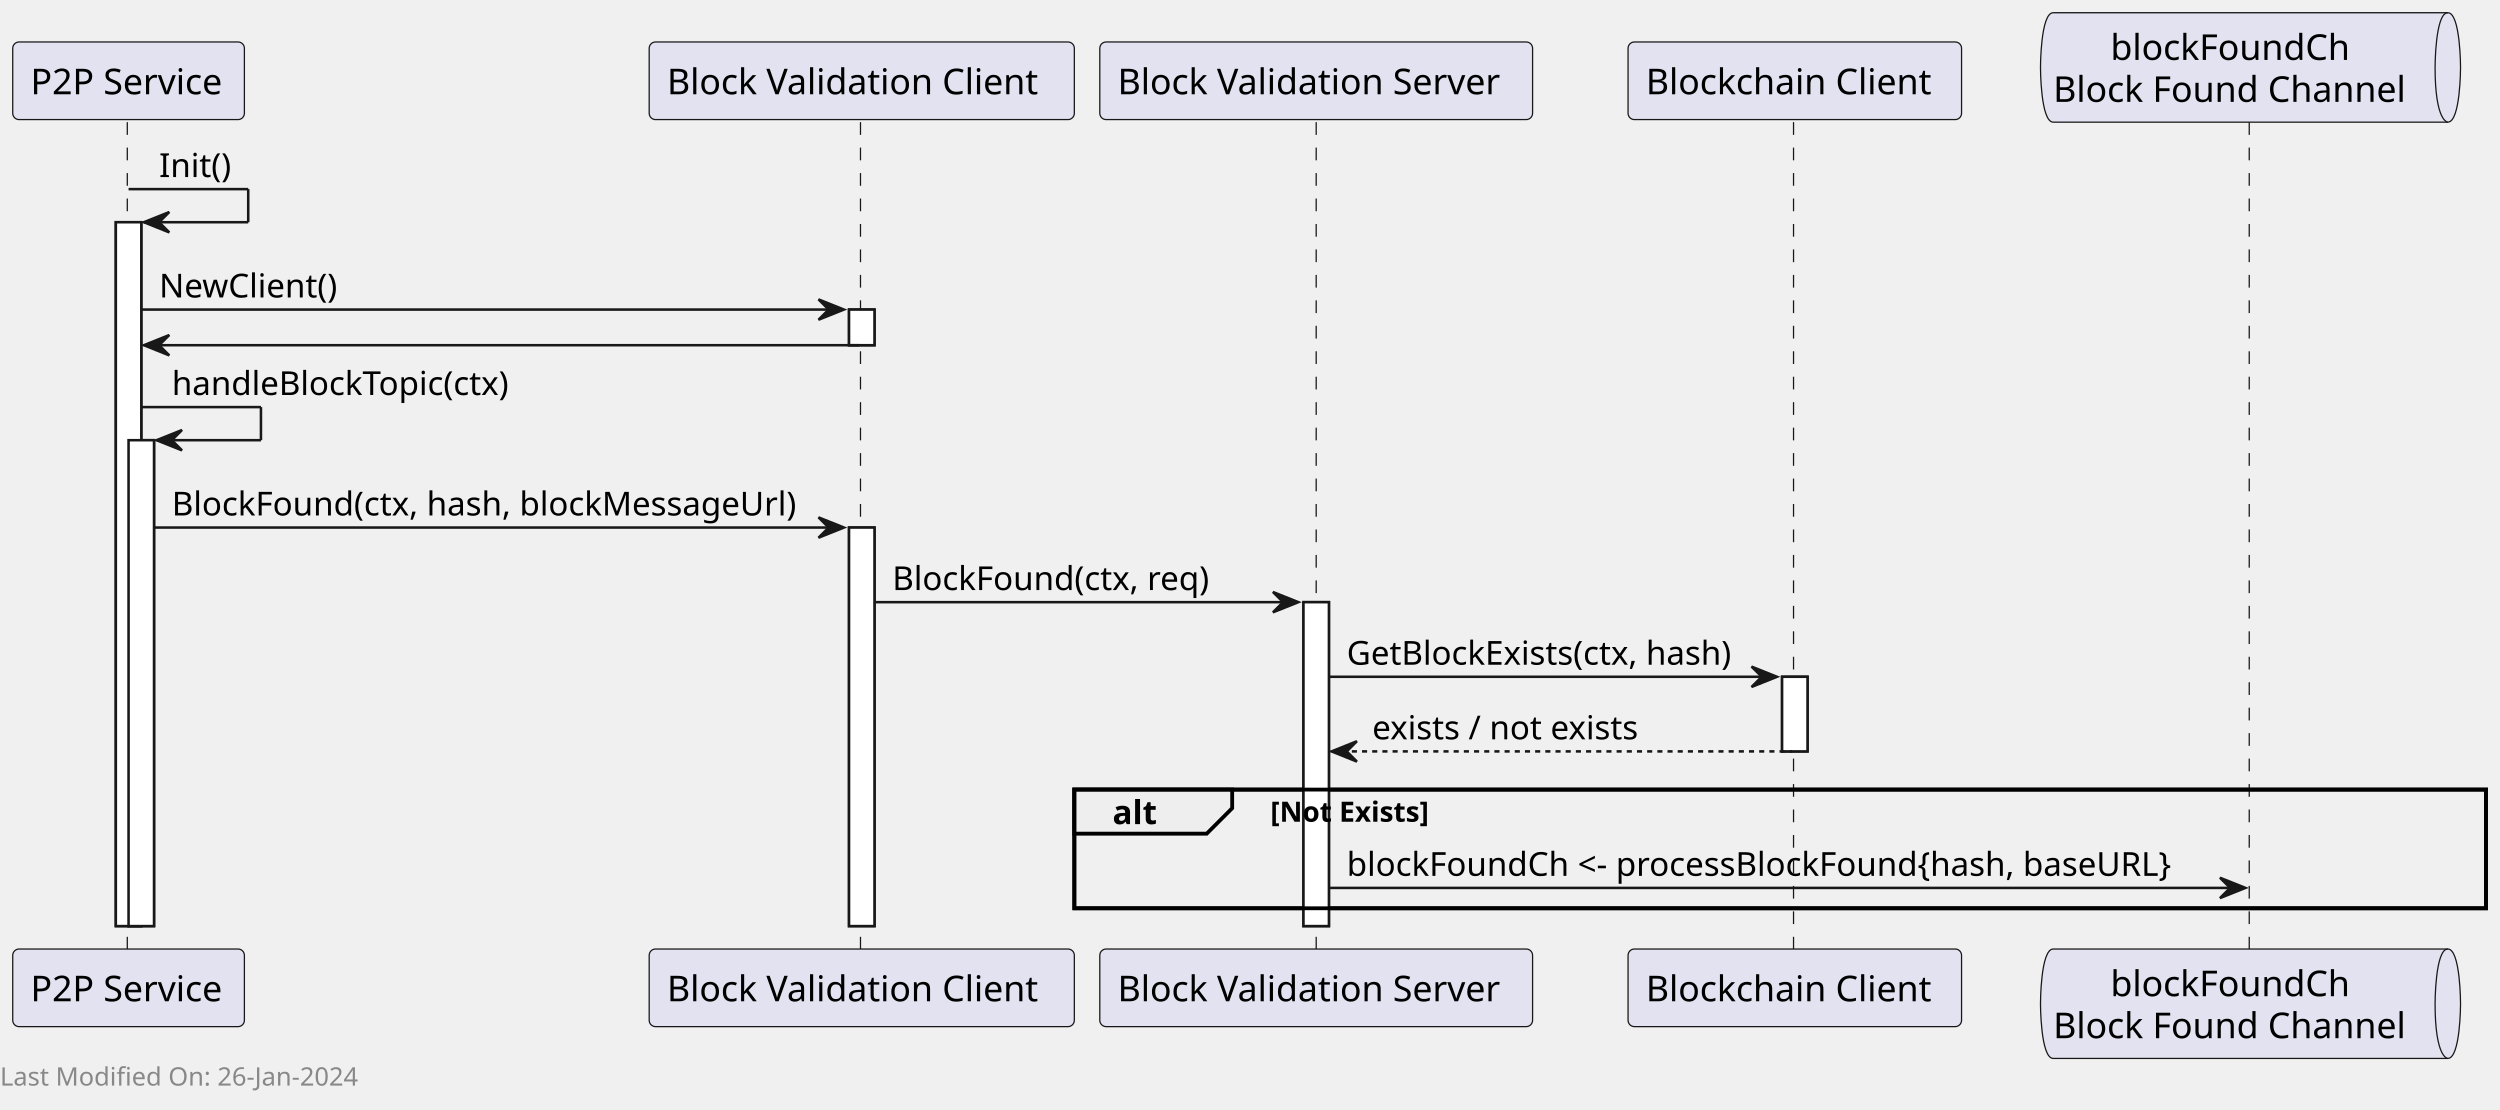
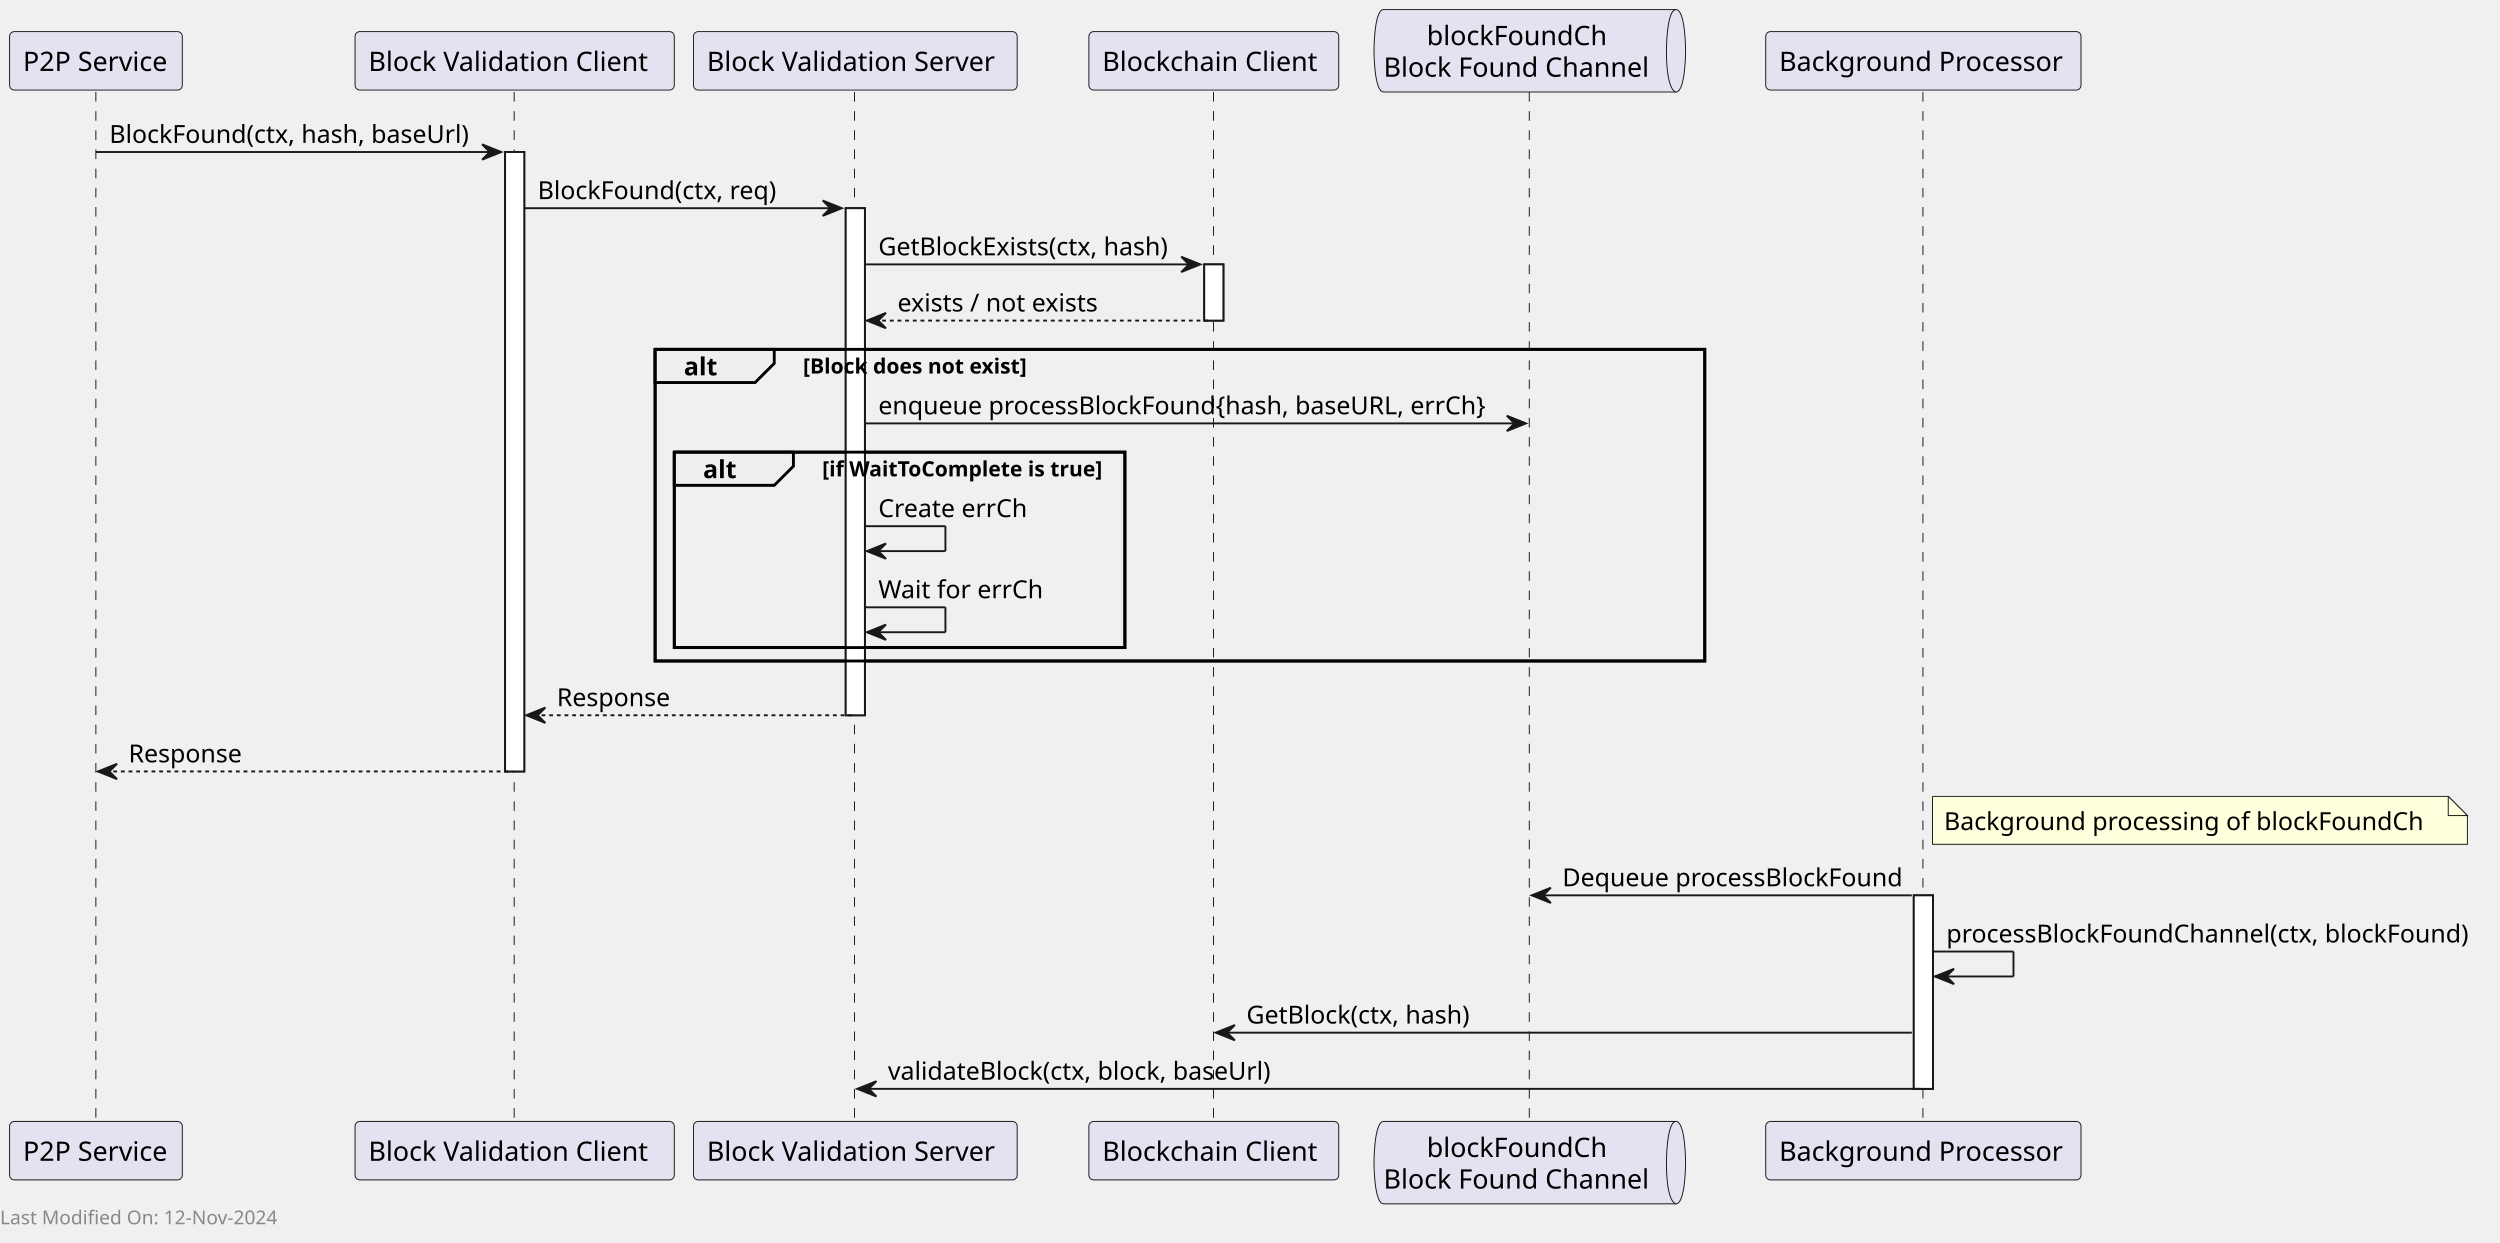
- <svg xmlns="http://www.w3.org/2000/svg" contentStyleType="text/css" height="436" preserveAspectRatio="none" viewBox="0 0 982 436" width="982" zoomAndPan="magnify">
-   <g fill="#fff" stroke="#181818">
-     <path d="m45.5 87.287h10v276.484h-10z" />
-     <path d="m50.5 172.908h10v190.863h-10z" />
-     <path d="m333.5 121.598h10v14h-10z" />
-     <path d="m333.5 207.219h10v156.553h-10z" />
-     <path d="m512 236.529h10v127.242h-10z" />
-     <path d="m700 265.84h10v29.311h-10z" />
+ <svg xmlns="http://www.w3.org/2000/svg" contentStyleType="text/css" height="648px" preserveAspectRatio="none" style="width:1304px;height:648px;background:#FFFFFF;" version="1.1" viewBox="0 0 1304 648" width="1304px" zoomAndPan="magnify">
+   <defs />
+   <g>
+     <rect fill="#FFFFFF" height="323.106" style="stroke:#181818;stroke-width:1.0;" width="10" x="263.455" y="79.287" />
+     <rect fill="#FFFFFF" height="264.484" style="stroke:#181818;stroke-width:1.0;" width="10" x="441.134" y="108.598" />
+     <rect fill="#FFFFFF" height="29.311" style="stroke:#181818;stroke-width:1.0;" width="10" x="628.121" y="137.908" />
+     <rect fill="#FFFFFF" height="100.932" style="stroke:#181818;stroke-width:1.0;" width="10" x="998.227" y="467.014" />
+     <rect fill="none" height="162.553" style="stroke:#000000;stroke-width:1.5;" width="547.496" x="341.71" y="182.219" />
+     <rect fill="none" height="101.932" style="stroke:#000000;stroke-width:1.5;" width="235.032" x="351.71" y="235.84" />
+     <line style="stroke:#181818;stroke-width:0.5;stroke-dasharray:5.0,5.0;" x1="50" x2="50" y1="47.977" y2="585.945" />
+     <line style="stroke:#181818;stroke-width:0.5;stroke-dasharray:5.0,5.0;" x1="268.2" x2="268.2" y1="47.977" y2="585.945" />
+     <line style="stroke:#181818;stroke-width:0.5;stroke-dasharray:5.0,5.0;" x1="445.71" x2="445.71" y1="47.977" y2="585.945" />
+     <line style="stroke:#181818;stroke-width:0.5;stroke-dasharray:5.0,5.0;" x1="632.964" x2="632.964" y1="47.977" y2="585.945" />
+     <line style="stroke:#181818;stroke-width:0.5;stroke-dasharray:5.0,5.0;" x1="797.669" x2="797.669" y1="47.977" y2="585.945" />
+     <line style="stroke:#181818;stroke-width:0.5;stroke-dasharray:5.0,5.0;" x1="1003" x2="1003" y1="47.977" y2="585.945" />
+     <rect fill="#E2E2F0" height="30.488" rx="2.5" ry="2.5" style="stroke:#181818;stroke-width:0.5;" width="90.091" x="5" y="16.488" />
+     <text fill="#000000" font-family="sans-serif" font-size="14" lengthAdjust="spacing" textLength="76.091" x="12" y="37.023">P2P Service</text>
+     <rect fill="#E2E2F0" height="30.488" rx="2.5" ry="2.5" style="stroke:#181818;stroke-width:0.5;" width="90.091" x="5" y="584.945" />
+     <text fill="#000000" font-family="sans-serif" font-size="14" lengthAdjust="spacing" textLength="76.091" x="12" y="605.481">P2P Service</text>
+     <rect fill="#E2E2F0" height="30.488" rx="2.5" ry="2.5" style="stroke:#181818;stroke-width:0.5;" width="166.51" x="185.2" y="16.488" />
+     <text fill="#000000" font-family="sans-serif" font-size="14" lengthAdjust="spacing" textLength="152.51" x="192.2" y="37.023">Block Validation Client</text>
+     <rect fill="#E2E2F0" height="30.488" rx="2.5" ry="2.5" style="stroke:#181818;stroke-width:0.5;" width="166.51" x="185.2" y="584.945" />
+     <text fill="#000000" font-family="sans-serif" font-size="14" lengthAdjust="spacing" textLength="152.51" x="192.2" y="605.481">Block Validation Client</text>
+     <rect fill="#E2E2F0" height="30.488" rx="2.5" ry="2.5" style="stroke:#181818;stroke-width:0.5;" width="168.848" x="361.71" y="16.488" />
+     <text fill="#000000" font-family="sans-serif" font-size="14" lengthAdjust="spacing" textLength="154.848" x="368.71" y="37.023">Block Validation Server</text>
+     <rect fill="#E2E2F0" height="30.488" rx="2.5" ry="2.5" style="stroke:#181818;stroke-width:0.5;" width="168.848" x="361.71" y="584.945" />
+     <text fill="#000000" font-family="sans-serif" font-size="14" lengthAdjust="spacing" textLength="154.848" x="368.71" y="605.481">Block Validation Server</text>
+     <rect fill="#E2E2F0" height="30.488" rx="2.5" ry="2.5" style="stroke:#181818;stroke-width:0.5;" width="130.314" x="567.964" y="16.488" />
+     <text fill="#000000" font-family="sans-serif" font-size="14" lengthAdjust="spacing" textLength="116.314" x="574.964" y="37.023">Blockchain Client</text>
+     <rect fill="#E2E2F0" height="30.488" rx="2.5" ry="2.5" style="stroke:#181818;stroke-width:0.5;" width="130.314" x="567.964" y="584.945" />
+     <text fill="#000000" font-family="sans-serif" font-size="14" lengthAdjust="spacing" textLength="116.314" x="574.964" y="605.481">Blockchain Client</text>
+     <path d="M721.669,5 L874.206,5 C879.206,5 879.206,26.488 879.206,26.488 C879.206,26.488 879.206,47.977 874.206,47.977 L721.669,47.977 C716.669,47.977 716.669,26.488 716.669,26.488 C716.669,26.488 716.669,5 721.669,5 " fill="#E2E2F0" style="stroke:#181818;stroke-width:0.5;" />
+     <path d="M874.206,5 C869.206,5 869.206,26.488 869.206,26.488 C869.206,47.977 874.206,47.977 874.206,47.977 " fill="none" style="stroke:#181818;stroke-width:0.5;" />
+     <text fill="#000000" font-family="sans-serif" font-size="14" lengthAdjust="spacing" textLength="97.481" x="744.197" y="23.535">blockFoundCh</text>
+     <text fill="#000000" font-family="sans-serif" font-size="14" lengthAdjust="spacing" textLength="142.536" x="721.669" y="40.023">Block Found Channel</text>
+     <path d="M721.669,584.945 L874.206,584.945 C879.206,584.945 879.206,606.434 879.206,606.434 C879.206,606.434 879.206,627.922 874.206,627.922 L721.669,627.922 C716.669,627.922 716.669,606.434 716.669,606.434 C716.669,606.434 716.669,584.945 721.669,584.945 " fill="#E2E2F0" style="stroke:#181818;stroke-width:0.5;" />
+     <path d="M874.206,584.945 C869.206,584.945 869.206,606.434 869.206,606.434 C869.206,627.922 874.206,627.922 874.206,627.922 " fill="none" style="stroke:#181818;stroke-width:0.5;" />
+     <text fill="#000000" font-family="sans-serif" font-size="14" lengthAdjust="spacing" textLength="97.481" x="744.197" y="603.481">blockFoundCh</text>
+     <text fill="#000000" font-family="sans-serif" font-size="14" lengthAdjust="spacing" textLength="142.536" x="721.669" y="619.969">Block Found Channel</text>
+     <rect fill="#E2E2F0" height="30.488" rx="2.5" ry="2.5" style="stroke:#181818;stroke-width:0.5;" width="164.452" x="921" y="16.488" />
+     <text fill="#000000" font-family="sans-serif" font-size="14" lengthAdjust="spacing" textLength="150.452" x="928" y="37.023">Background Processor</text>
+     <rect fill="#E2E2F0" height="30.488" rx="2.5" ry="2.5" style="stroke:#181818;stroke-width:0.5;" width="164.452" x="921" y="584.945" />
+     <text fill="#000000" font-family="sans-serif" font-size="14" lengthAdjust="spacing" textLength="150.452" x="928" y="605.481">Background Processor</text>
+     <rect fill="#FFFFFF" height="323.106" style="stroke:#181818;stroke-width:1.0;" width="10" x="263.455" y="79.287" />
+     <rect fill="#FFFFFF" height="264.484" style="stroke:#181818;stroke-width:1.0;" width="10" x="441.134" y="108.598" />
+     <rect fill="#FFFFFF" height="29.311" style="stroke:#181818;stroke-width:1.0;" width="10" x="628.121" y="137.908" />
+     <rect fill="#FFFFFF" height="100.932" style="stroke:#181818;stroke-width:1.0;" width="10" x="998.227" y="467.014" />
+     <polygon fill="#181818" points="251.455,75.287,261.455,79.287,251.455,83.287,255.455,79.287" style="stroke:#181818;stroke-width:1.0;" />
+     <line style="stroke:#181818;stroke-width:1.0;" x1="50.045" x2="257.455" y1="79.287" y2="79.287" />
+     <text fill="#000000" font-family="sans-serif" font-size="13" lengthAdjust="spacing" textLength="194.41" x="57.045" y="74.545">BlockFound(ctx, hash, baseUrl)</text>
+     <polygon fill="#181818" points="429.134,104.598,439.134,108.598,429.134,112.598,433.134,108.598" style="stroke:#181818;stroke-width:1.0;" />
+     <line style="stroke:#181818;stroke-width:1.0;" x1="273.455" x2="435.134" y1="108.598" y2="108.598" />
+     <text fill="#000000" font-family="sans-serif" font-size="13" lengthAdjust="spacing" textLength="129.67" x="280.455" y="103.856">BlockFound(ctx, req)</text>
+     <polygon fill="#181818" points="616.121,133.908,626.121,137.908,616.121,141.908,620.121,137.908" style="stroke:#181818;stroke-width:1.0;" />
+     <line style="stroke:#181818;stroke-width:1.0;" x1="451.134" x2="622.121" y1="137.908" y2="137.908" />
+     <text fill="#000000" font-family="sans-serif" font-size="13" lengthAdjust="spacing" textLength="157.987" x="458.134" y="133.166">GetBlockExists(ctx, hash)</text>
+     <polygon fill="#181818" points="462.134,163.219,452.134,167.219,462.134,171.219,458.134,167.219" style="stroke:#181818;stroke-width:1.0;" />
+     <line style="stroke:#181818;stroke-width:1.0;stroke-dasharray:2.0,2.0;" x1="456.134" x2="632.121" y1="167.219" y2="167.219" />
+     <text fill="#000000" font-family="sans-serif" font-size="13" lengthAdjust="spacing" textLength="114.251" x="468.134" y="162.477">exists / not exists</text>
+     <path d="M341.71,182.219 L403.849,182.219 L403.849,189.529 L393.849,199.529 L341.71,199.529 L341.71,182.219 " fill="#EEEEEE" style="stroke:#000000;stroke-width:1.5;" />
+     <rect fill="none" height="162.553" style="stroke:#000000;stroke-width:1.5;" width="547.496" x="341.71" y="182.219" />
+     <text fill="#000000" font-family="sans-serif" font-size="13" font-weight="bold" lengthAdjust="spacing" textLength="17.139" x="356.71" y="195.787">alt</text>
+     <text fill="#000000" font-family="sans-serif" font-size="11" font-weight="bold" lengthAdjust="spacing" textLength="122.262" x="418.849" y="194.853">[Block does not exist]</text>
+     <polygon fill="#181818" points="785.938,216.84,795.938,220.84,785.938,224.84,789.938,220.84" style="stroke:#181818;stroke-width:1.0;" />
+     <line style="stroke:#181818;stroke-width:1.0;" x1="451.134" x2="791.938" y1="220.84" y2="220.84" />
+     <text fill="#000000" font-family="sans-serif" font-size="13" lengthAdjust="spacing" textLength="322.804" x="458.134" y="216.098">enqueue processBlockFound{hash, baseURL, errCh}</text>
+     <path d="M351.71,235.84 L413.849,235.84 L413.849,243.15 L403.849,253.15 L351.71,253.15 L351.71,235.84 " fill="#EEEEEE" style="stroke:#000000;stroke-width:1.5;" />
+     <rect fill="none" height="101.932" style="stroke:#000000;stroke-width:1.5;" width="235.032" x="351.71" y="235.84" />
+     <text fill="#000000" font-family="sans-serif" font-size="13" font-weight="bold" lengthAdjust="spacing" textLength="17.139" x="366.71" y="249.408">alt</text>
+     <text fill="#000000" font-family="sans-serif" font-size="11" font-weight="bold" lengthAdjust="spacing" textLength="152.894" x="428.849" y="248.475">[if WaitToComplete is true]</text>
+     <line style="stroke:#181818;stroke-width:1.0;" x1="451.134" x2="493.134" y1="274.461" y2="274.461" />
+     <line style="stroke:#181818;stroke-width:1.0;" x1="493.134" x2="493.134" y1="274.461" y2="287.461" />
+     <line style="stroke:#181818;stroke-width:1.0;" x1="452.134" x2="493.134" y1="287.461" y2="287.461" />
+     <polygon fill="#181818" points="462.134,283.461,452.134,287.461,462.134,291.461,458.134,287.461" style="stroke:#181818;stroke-width:1.0;" />
+     <text fill="#000000" font-family="sans-serif" font-size="13" lengthAdjust="spacing" textLength="79.898" x="458.134" y="269.719">Create errCh</text>
+     <line style="stroke:#181818;stroke-width:1.0;" x1="451.134" x2="493.134" y1="316.772" y2="316.772" />
+     <line style="stroke:#181818;stroke-width:1.0;" x1="493.134" x2="493.134" y1="316.772" y2="329.772" />
+     <line style="stroke:#181818;stroke-width:1.0;" x1="452.134" x2="493.134" y1="329.772" y2="329.772" />
+     <polygon fill="#181818" points="462.134,325.772,452.134,329.772,462.134,333.772,458.134,329.772" style="stroke:#181818;stroke-width:1.0;" />
+     <text fill="#000000" font-family="sans-serif" font-size="13" lengthAdjust="spacing" textLength="88.175" x="458.134" y="312.029">Wait for errCh</text>
+     <polygon fill="#181818" points="284.455,369.082,274.455,373.082,284.455,377.082,280.455,373.082" style="stroke:#181818;stroke-width:1.0;" />
+     <line style="stroke:#181818;stroke-width:1.0;stroke-dasharray:2.0,2.0;" x1="278.455" x2="445.134" y1="373.082" y2="373.082" />
+     <text fill="#000000" font-family="sans-serif" font-size="13" lengthAdjust="spacing" textLength="60.195" x="290.455" y="368.34">Response</text>
+     <polygon fill="#181818" points="61.045,398.393,51.045,402.393,61.045,406.393,57.045,402.393" style="stroke:#181818;stroke-width:1.0;" />
+     <line style="stroke:#181818;stroke-width:1.0;stroke-dasharray:2.0,2.0;" x1="55.045" x2="267.455" y1="402.393" y2="402.393" />
+     <text fill="#000000" font-family="sans-serif" font-size="13" lengthAdjust="spacing" textLength="60.195" x="67.045" y="397.65">Response</text>
+     <path d="M1008,415.393 L1008,440.393 L1287,440.393 L1287,425.393 L1277,415.393 L1008,415.393 " fill="#FEFFDD" style="stroke:#181818;stroke-width:0.5;" />
+     <path d="M1277,415.393 L1277,425.393 L1287,425.393 L1277,415.393 " fill="#FEFFDD" style="stroke:#181818;stroke-width:0.5;" />
+     <text fill="#000000" font-family="sans-serif" font-size="13" lengthAdjust="spacing" textLength="258.838" x="1014" y="432.961">Background processing of blockFoundCh</text>
+     <polygon fill="#181818" points="808.938,463.014,798.938,467.014,808.938,471.014,804.938,467.014" style="stroke:#181818;stroke-width:1.0;" />
+     <line style="stroke:#181818;stroke-width:1.0;" x1="802.938" x2="997.227" y1="467.014" y2="467.014" />
+     <text fill="#000000" font-family="sans-serif" font-size="13" lengthAdjust="spacing" textLength="181.289" x="814.938" y="462.272">Dequeue processBlockFound</text>
+     <line style="stroke:#181818;stroke-width:1.0;" x1="1008.227" x2="1050.227" y1="496.324" y2="496.324" />
+     <line style="stroke:#181818;stroke-width:1.0;" x1="1050.227" x2="1050.227" y1="496.324" y2="509.324" />
+     <line style="stroke:#181818;stroke-width:1.0;" x1="1009.227" x2="1050.227" y1="509.324" y2="509.324" />
+     <polygon fill="#181818" points="1019.227,505.324,1009.227,509.324,1019.227,513.324,1015.227,509.324" style="stroke:#181818;stroke-width:1.0;" />
+     <text fill="#000000" font-family="sans-serif" font-size="13" lengthAdjust="spacing" textLength="282.401" x="1015.227" y="491.582">processBlockFoundChannel(ctx, blockFound)</text>
+     <polygon fill="#181818" points="644.121,534.635,634.121,538.635,644.121,542.635,640.121,538.635" style="stroke:#181818;stroke-width:1.0;" />
+     <line style="stroke:#181818;stroke-width:1.0;" x1="638.121" x2="997.227" y1="538.635" y2="538.635" />
+     <text fill="#000000" font-family="sans-serif" font-size="13" lengthAdjust="spacing" textLength="121.094" x="650.121" y="533.893">GetBlock(ctx, hash)</text>
+     <polygon fill="#181818" points="457.134,563.945,447.134,567.945,457.134,571.945,453.134,567.945" style="stroke:#181818;stroke-width:1.0;" />
+     <line style="stroke:#181818;stroke-width:1.0;" x1="451.134" x2="1002.227" y1="567.945" y2="567.945" />
+     <text fill="#000000" font-family="sans-serif" font-size="13" lengthAdjust="spacing" textLength="208.267" x="463.134" y="563.203">validateBlock(ctx, block, baseUrl)</text>
+     <text fill="#888888" font-family="sans-serif" font-size="10" lengthAdjust="spacing" textLength="154.839" x="0" y="638.59">Last Modified On: 12-Nov-2024</text>
  </g>
-   <path d="m422 310.15h554.5v46.621h-554.5z" fill="none" stroke="#000" stroke-width="1.5" />
-   <g stroke="#181818">
-     <path d="m50 47.977v325.795" stroke-dasharray="5 5" stroke-width=".5" />
-     <path d="m338 47.977v325.795" stroke-dasharray="5 5" stroke-width=".5" />
-     <path d="m517 47.977v325.795" stroke-dasharray="5 5" stroke-width=".5" />
-     <path d="m704.5 47.977v325.795" stroke-dasharray="5 5" stroke-width=".5" />
-     <path d="m883.5 47.977v325.795" stroke-dasharray="5 5" stroke-width=".5" />
-     <rect fill="#e2e2f0" height="30.488" rx="2.5" stroke-width=".5" width="91" x="5" y="16.488" />
-   </g>
-   <text font-family="sans-serif" font-size="14" lengthAdjust="spacing" textLength="77" x="12" y="37.023">P2P Service</text>
-   <rect fill="#e2e2f0" height="30.488" rx="2.5" stroke="#181818" stroke-width=".5" width="91" x="5" y="372.772" />
-   <text font-family="sans-serif" font-size="14" lengthAdjust="spacing" textLength="77" x="12" y="393.307">P2P Service</text>
-   <rect fill="#e2e2f0" height="30.488" rx="2.5" stroke="#181818" stroke-width=".5" width="167" x="255" y="16.488" />
-   <text font-family="sans-serif" font-size="14" lengthAdjust="spacing" textLength="153" x="262" y="37.023">Block Validation Client</text>
-   <rect fill="#e2e2f0" height="30.488" rx="2.5" stroke="#181818" stroke-width=".5" width="167" x="255" y="372.772" />
-   <text font-family="sans-serif" font-size="14" lengthAdjust="spacing" textLength="153" x="262" y="393.307">Block Validation Client</text>
-   <rect fill="#e2e2f0" height="30.488" rx="2.5" stroke="#181818" stroke-width=".5" width="170" x="432" y="16.488" />
-   <text font-family="sans-serif" font-size="14" lengthAdjust="spacing" textLength="156" x="439" y="37.023">Block Validation Server</text>
-   <rect fill="#e2e2f0" height="30.488" rx="2.5" stroke="#181818" stroke-width=".5" width="170" x="432" y="372.772" />
-   <text font-family="sans-serif" font-size="14" lengthAdjust="spacing" textLength="156" x="439" y="393.307">Block Validation Server</text>
-   <rect fill="#e2e2f0" height="30.488" rx="2.5" stroke="#181818" stroke-width=".5" width="131" x="639.5" y="16.488" />
-   <text font-family="sans-serif" font-size="14" lengthAdjust="spacing" textLength="117" x="646.5" y="37.023">Blockchain Client</text>
-   <rect fill="#e2e2f0" height="30.488" rx="2.5" stroke="#181818" stroke-width=".5" width="131" x="639.5" y="372.772" />
-   <text font-family="sans-serif" font-size="14" lengthAdjust="spacing" textLength="117" x="646.5" y="393.307">Blockchain Client</text>
-   <path d="m806.5 5h155c5 0 5 21.488 5 21.488s0 21.488-5 21.488h-155c-5 0-5-21.488-5-21.488s0-21.488 5-21.488" fill="#e2e2f0" stroke="#181818" stroke-width=".5" />
-   <path d="m961.5 5c-5 0-5 21.488-5 21.488 0 21.488 5 21.488 5 21.488" fill="none" stroke="#181818" stroke-width=".5" />
-   <text font-family="sans-serif" font-size="14" lengthAdjust="spacing" textLength="100" x="829" y="23.535">blockFoundCh</text>
-   <text font-family="sans-serif" font-size="14" lengthAdjust="spacing" textLength="145" x="806.5" y="40.023">Block Found Channel</text>
-   <path d="m806.5 372.772h155c5 0 5 21.488 5 21.488s0 21.488-5 21.488h-155c-5 0-5-21.488-5-21.488s0-21.488 5-21.488" fill="#e2e2f0" stroke="#181818" stroke-width=".5" />
-   <path d="m961.5 372.772c-5 0-5 21.488-5 21.488 0 21.488 5 21.488 5 21.488" fill="none" stroke="#181818" stroke-width=".5" />
-   <text font-family="sans-serif" font-size="14" lengthAdjust="spacing" textLength="100" x="829" y="391.307">blockFoundCh</text>
-   <text font-family="sans-serif" font-size="14" lengthAdjust="spacing" textLength="145" x="806.5" y="407.795">Block Found Channel</text>
-   <g stroke="#181818">
-     <g fill="#fff">
-       <path d="m45.5 87.287h10v276.484h-10z" />
-       <path d="m50.5 172.908h10v190.863h-10z" />
-       <path d="m333.5 121.598h10v14h-10z" />
-       <path d="m333.5 207.219h10v156.553h-10z" />
-       <path d="m512 236.529h10v127.242h-10z" />
-       <path d="m700 265.84h10v29.311h-10z" />
-     </g>
-     <path d="m50.5 74.287h47" />
-     <path d="m97.5 74.287v13" />
-     <path d="m56.5 87.287h41" />
-     <path d="m66.5 83.287-10 4 10 4-4-4z" fill="#181818" />
-   </g>
-   <text font-family="sans-serif" font-size="13" lengthAdjust="spacing" textLength="29" x="62.5" y="69.545">Init()</text>
-   <path d="m321.5 117.598 10 4-10 4 4-4z" fill="#181818" stroke="#181818" />
-   <path d="m55.5 121.598h272" stroke="#181818" />
-   <text font-family="sans-serif" font-size="13" lengthAdjust="spacing" textLength="72" x="62.5" y="116.856">NewClient()</text>
-   <path d="m66.5 131.598-10 4 10 4-4-4z" fill="#181818" stroke="#181818" />
-   <path d="m60.5 135.598h277" stroke="#181818" />
-   <path d="m55.5 159.908h47" stroke="#181818" />
-   <path d="m102.5 159.908v13" stroke="#181818" />
-   <path d="m61.5 172.908h41" stroke="#181818" />
-   <path d="m71.5 168.908-10 4 10 4-4-4z" fill="#181818" stroke="#181818" />
-   <text font-family="sans-serif" font-size="13" lengthAdjust="spacing" textLength="139" x="67.5" y="155.166">handleBlockTopic(ctx)</text>
-   <path d="m321.5 203.219 10 4-10 4 4-4z" fill="#181818" stroke="#181818" />
-   <path d="m60.5 207.219h267" stroke="#181818" />
-   <text font-family="sans-serif" font-size="13" lengthAdjust="spacing" textLength="254" x="67.5" y="202.477">BlockFound(ctx, hash, blockMessageUrl)</text>
-   <path d="m500 232.529 10 4-10 4 4-4z" fill="#181818" stroke="#181818" />
-   <path d="m343.5 236.529h162.5" stroke="#181818" />
-   <text font-family="sans-serif" font-size="13" lengthAdjust="spacing" textLength="129" x="350.5" y="231.787">BlockFound(ctx, req)</text>
-   <path d="m688 261.84 10 4-10 4 4-4z" fill="#181818" stroke="#181818" />
-   <path d="m522 265.84h172" stroke="#181818" />
-   <text font-family="sans-serif" font-size="13" lengthAdjust="spacing" textLength="159" x="529" y="261.098">GetBlockExists(ctx, hash)</text>
-   <path d="m533 291.15-10 4 10 4-4-4z" fill="#181818" stroke="#181818" />
-   <path d="m527 295.15h177" stroke="#181818" stroke-dasharray="2 2" />
-   <text font-family="sans-serif" font-size="13" lengthAdjust="spacing" textLength="116" x="539" y="290.408">exists / not exists</text>
-   <path d="m422 310.15h62v7.311l-10 10h-52z" fill="#eee" stroke="#000" stroke-width="1.5" />
-   <path d="m422 310.15h554.5v46.621h-554.5z" fill="none" stroke="#000" stroke-width="1.5" />
-   <text font-family="sans-serif" font-size="13" font-weight="bold" lengthAdjust="spacing" textLength="17" x="437" y="323.719">alt</text>
-   <text font-family="sans-serif" font-size="11" font-weight="bold" lengthAdjust="spacing" textLength="64" x="499" y="322.785">[Not Exists]</text>
-   <path d="m872 344.772 10 4-10 4 4-4z" fill="#181818" stroke="#181818" />
-   <path d="m522 348.772h356" stroke="#181818" />
-   <text font-family="sans-serif" font-size="13" lengthAdjust="spacing" textLength="338" x="529" y="344.029">blockFoundCh &lt;- processBlockFound{hash, baseURL}</text>
-   <text fill="#888" font-family="sans-serif" font-size="10" lengthAdjust="spacing" textLength="152" y="426.416">Last Modified On: 26-Jan-2024</text>
</svg>
